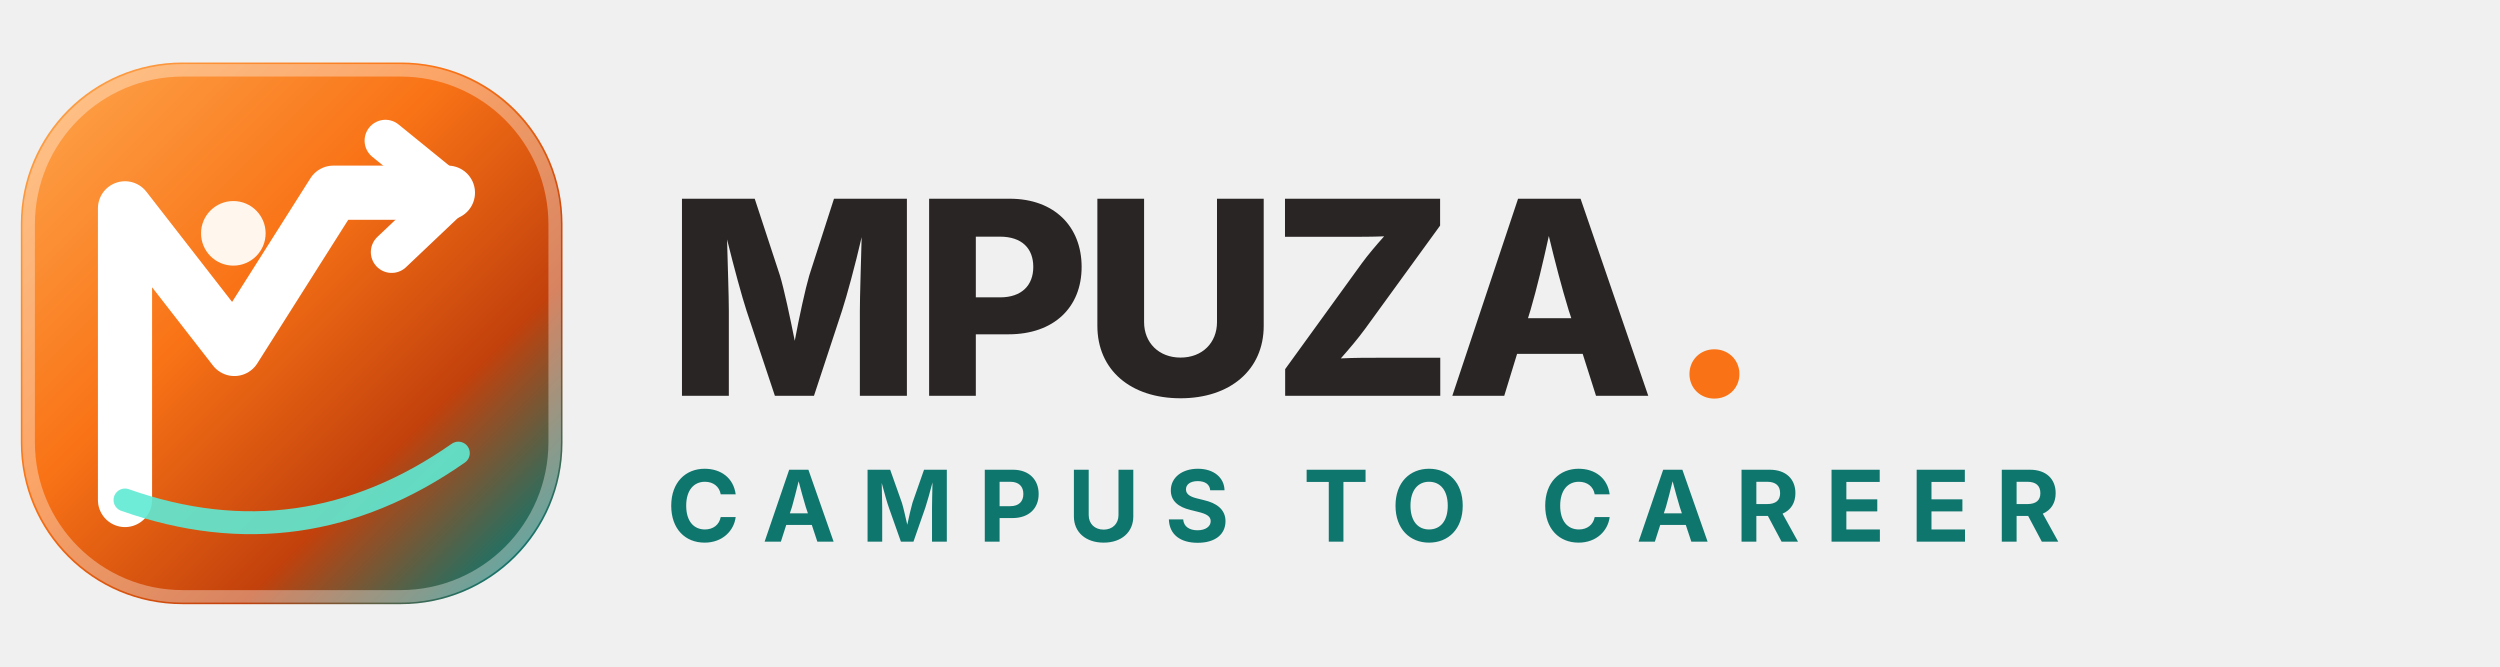
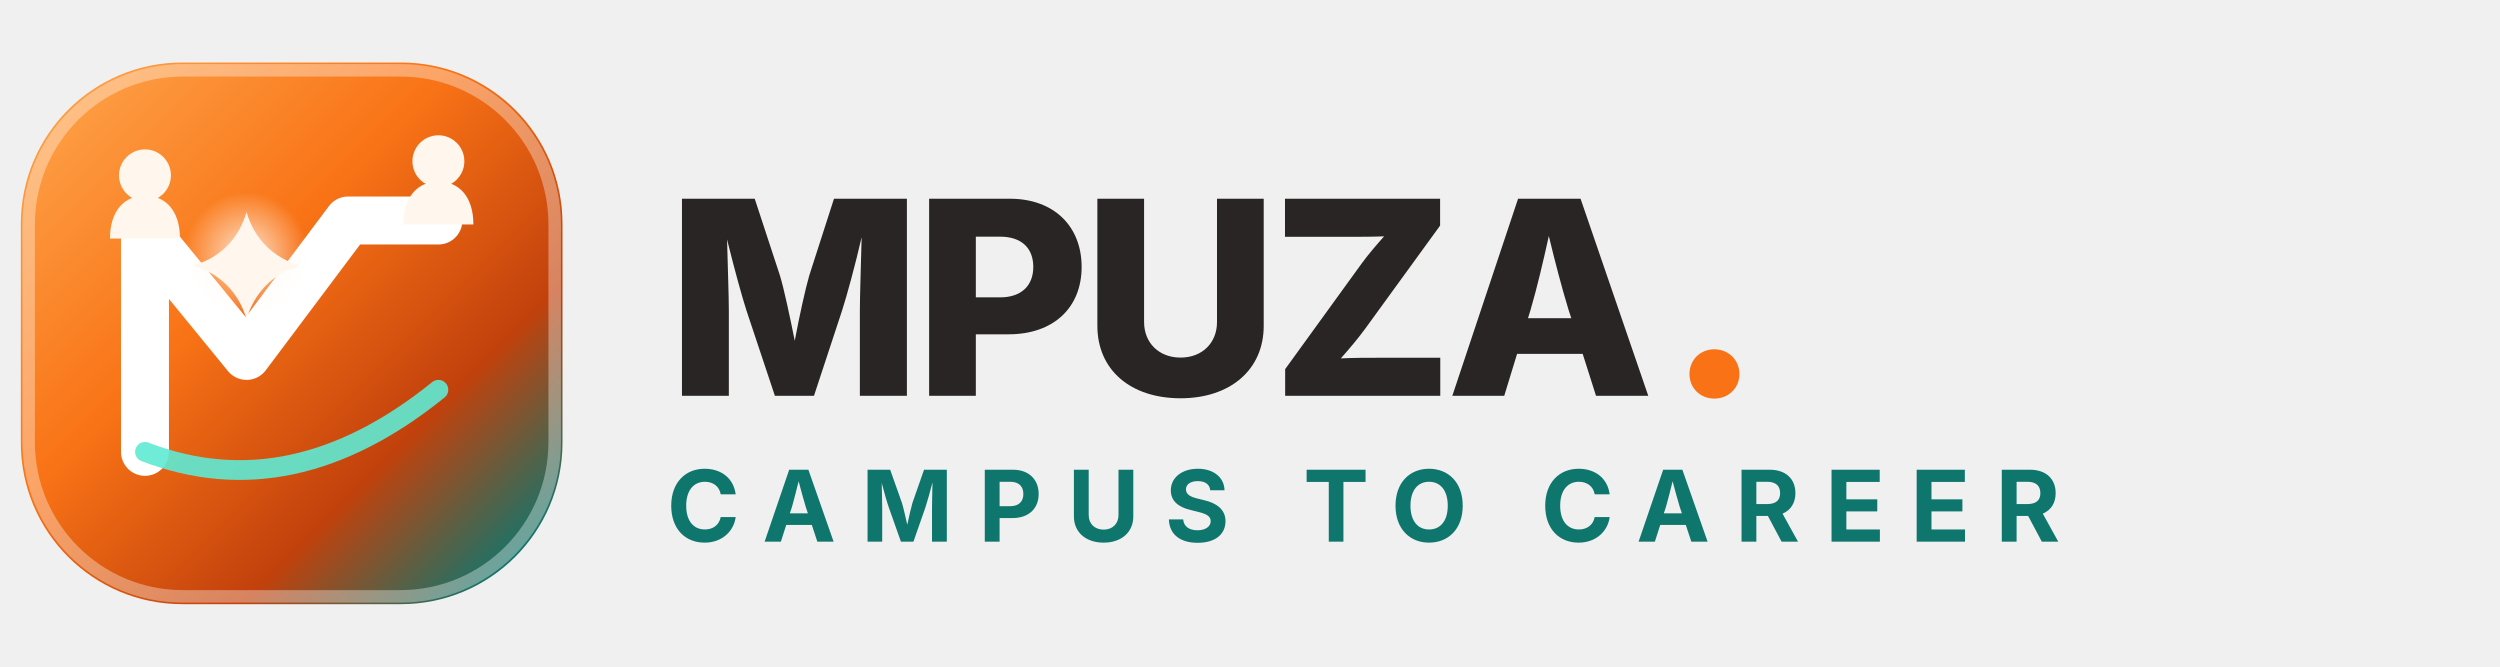
- <svg xmlns="http://www.w3.org/2000/svg" viewBox="0 0 240 64" role="img" aria-label="MPUZA — Campus to Career">
+ <svg xmlns="http://www.w3.org/2000/svg" viewBox="0 0 240 64" role="img" aria-label="MPUZA — connect me. Campus to Career">
  <defs>
    <linearGradient id="mpuzaHGrad" x1="0" y1="0" x2="52" y2="52" gradientUnits="userSpaceOnUse">
      <stop offset="0" stop-color="#FFB25A" />
      <stop offset="0.48" stop-color="#F97316" />
      <stop offset="0.78" stop-color="#C2410C" />
      <stop offset="1" stop-color="#0F766E" />
    </linearGradient>
+     <radialGradient id="mpuzaHSparkGlow" cx="0.5" cy="0.5" r="0.5">
+       <stop offset="0" stop-color="#FFF7ED" stop-opacity="0.85" />
+       <stop offset="1" stop-color="#FFF7ED" stop-opacity="0" />
+     </radialGradient>
  </defs>
  <g>
    <rect x="2" y="6" width="52" height="52" rx="15.5" fill="url(#mpuzaHGrad)" />
    <rect x="2.75" y="6.75" width="50.5" height="50.5" rx="14.8" fill="none" stroke="#FFFFFF" stroke-opacity="0.35" stroke-width="1.2" />
-     <g fill="none" stroke="#FFFFFF" stroke-linecap="round" stroke-linejoin="round">
-       <path d="M12 48 L12 20 L22.5 33.5 L32 18.5 L43 18.5" stroke-width="5.2" />
-       <path d="M37 13.5 L43.4 18.7 L37.6 24.2" stroke-width="4" />
+     <g transform="translate(2,6) scale(0.5417)">
+       <path d="M22 69 L22 30 L40 52 L58 28 L74 28" fill="none" stroke="#FFFFFF" stroke-width="8.5" stroke-linecap="round" stroke-linejoin="round" />
+       <circle cx="22" cy="20" r="4.6" fill="#FFF7ED" />
+       <path d="M15.8 31.2 C15.8 26.2 18.4 23.6 22 23.6 C25.6 23.6 28.2 26.2 28.2 31.2 Z" fill="#FFF7ED" />
+       <circle cx="74" cy="17.5" r="4.6" fill="#FFF7ED" />
+       <path d="M67.8 28.7 C67.8 23.7 70.4 21.1 74 21.1 C77.6 21.1 80.2 23.7 80.2 28.7 Z" fill="#FFF7ED" />
+       <circle cx="40" cy="34" r="11" fill="url(#mpuzaHSparkGlow)" />
+       <path d="M40 26.5 C41.4 31.3 44.7 34.6 49.5 36 C44.7 37.4 41.4 40.7 40 45.5 C38.6 40.7 35.3 37.4 30.5 36 C35.3 34.6 38.6 31.3 40 26.5 Z" fill="#FFF7ED" />
+       <path d="M22 69 Q48 79 74 58" fill="none" stroke="#5EEAD4" stroke-width="3.5" stroke-linecap="round" opacity="0.9" />
    </g>
-     <circle cx="22.4" cy="22.4" r="3.1" fill="#FFF7ED" />
-     <path d="M12 48 Q29 54 44 43.5" fill="none" stroke="#5EEAD4" stroke-width="2.2" stroke-linecap="round" opacity="0.9" />
  </g>
  <g font-family="Inter, Plus Jakarta Sans, Segoe UI, system-ui, sans-serif">
    <text x="64" y="38" font-size="26" font-weight="800" letter-spacing="-0.8" fill="#292524">MPUZA</text>
    <text x="160" y="38" font-size="26" font-weight="800" fill="#F97316">.</text>
    <text x="64" y="52" font-size="9.5" font-weight="700" letter-spacing="2.4" fill="#0F766E">CAMPUS TO CAREER</text>
  </g>
</svg>
